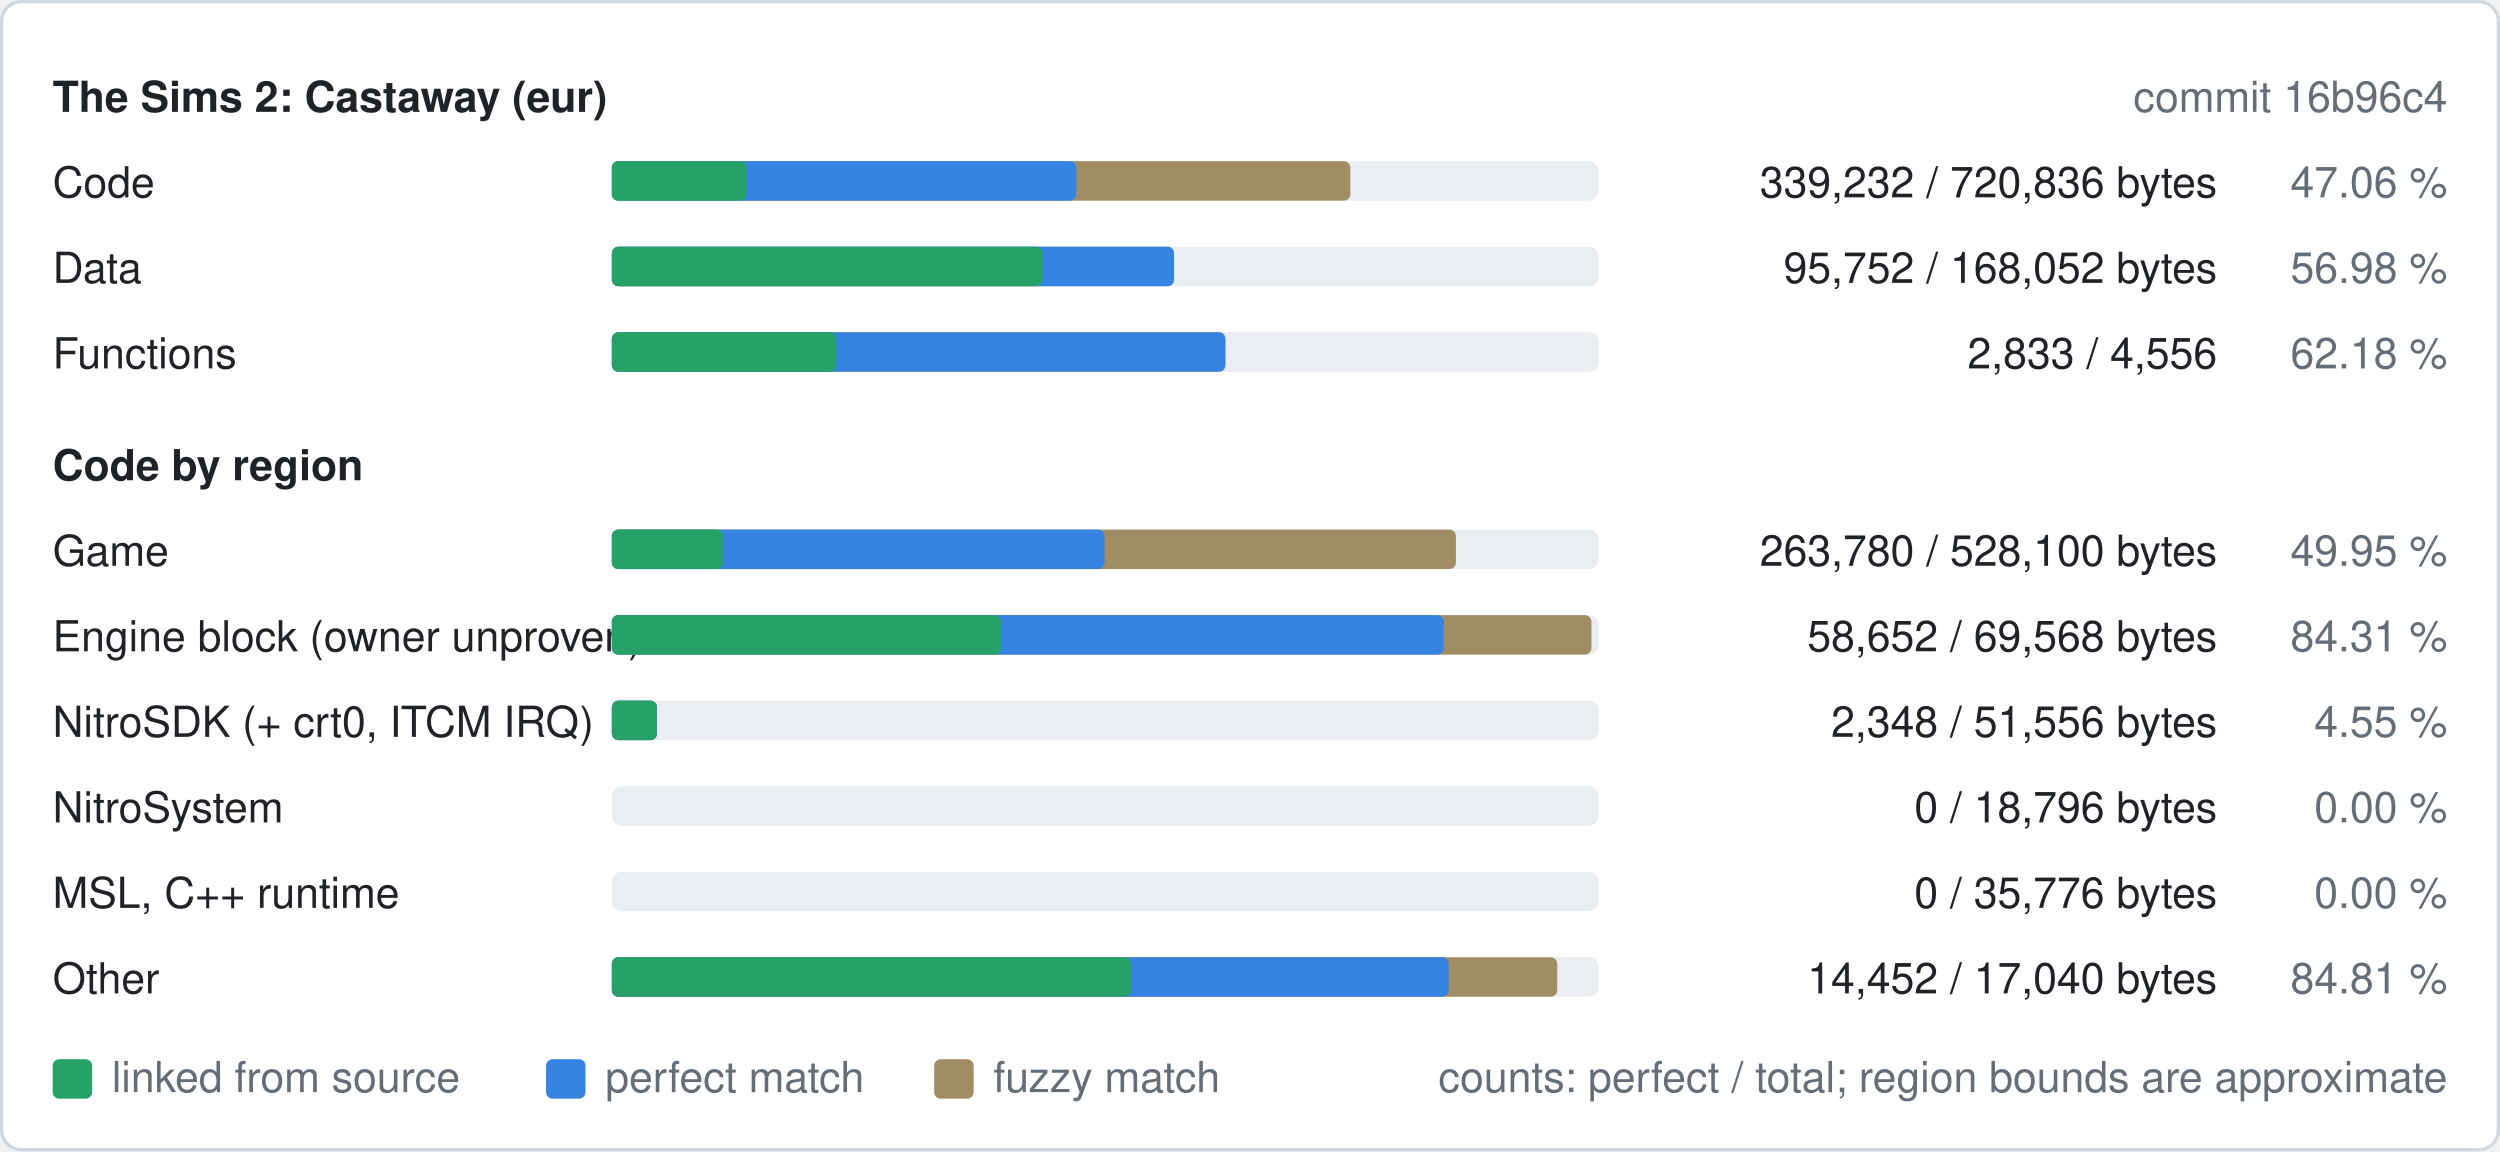
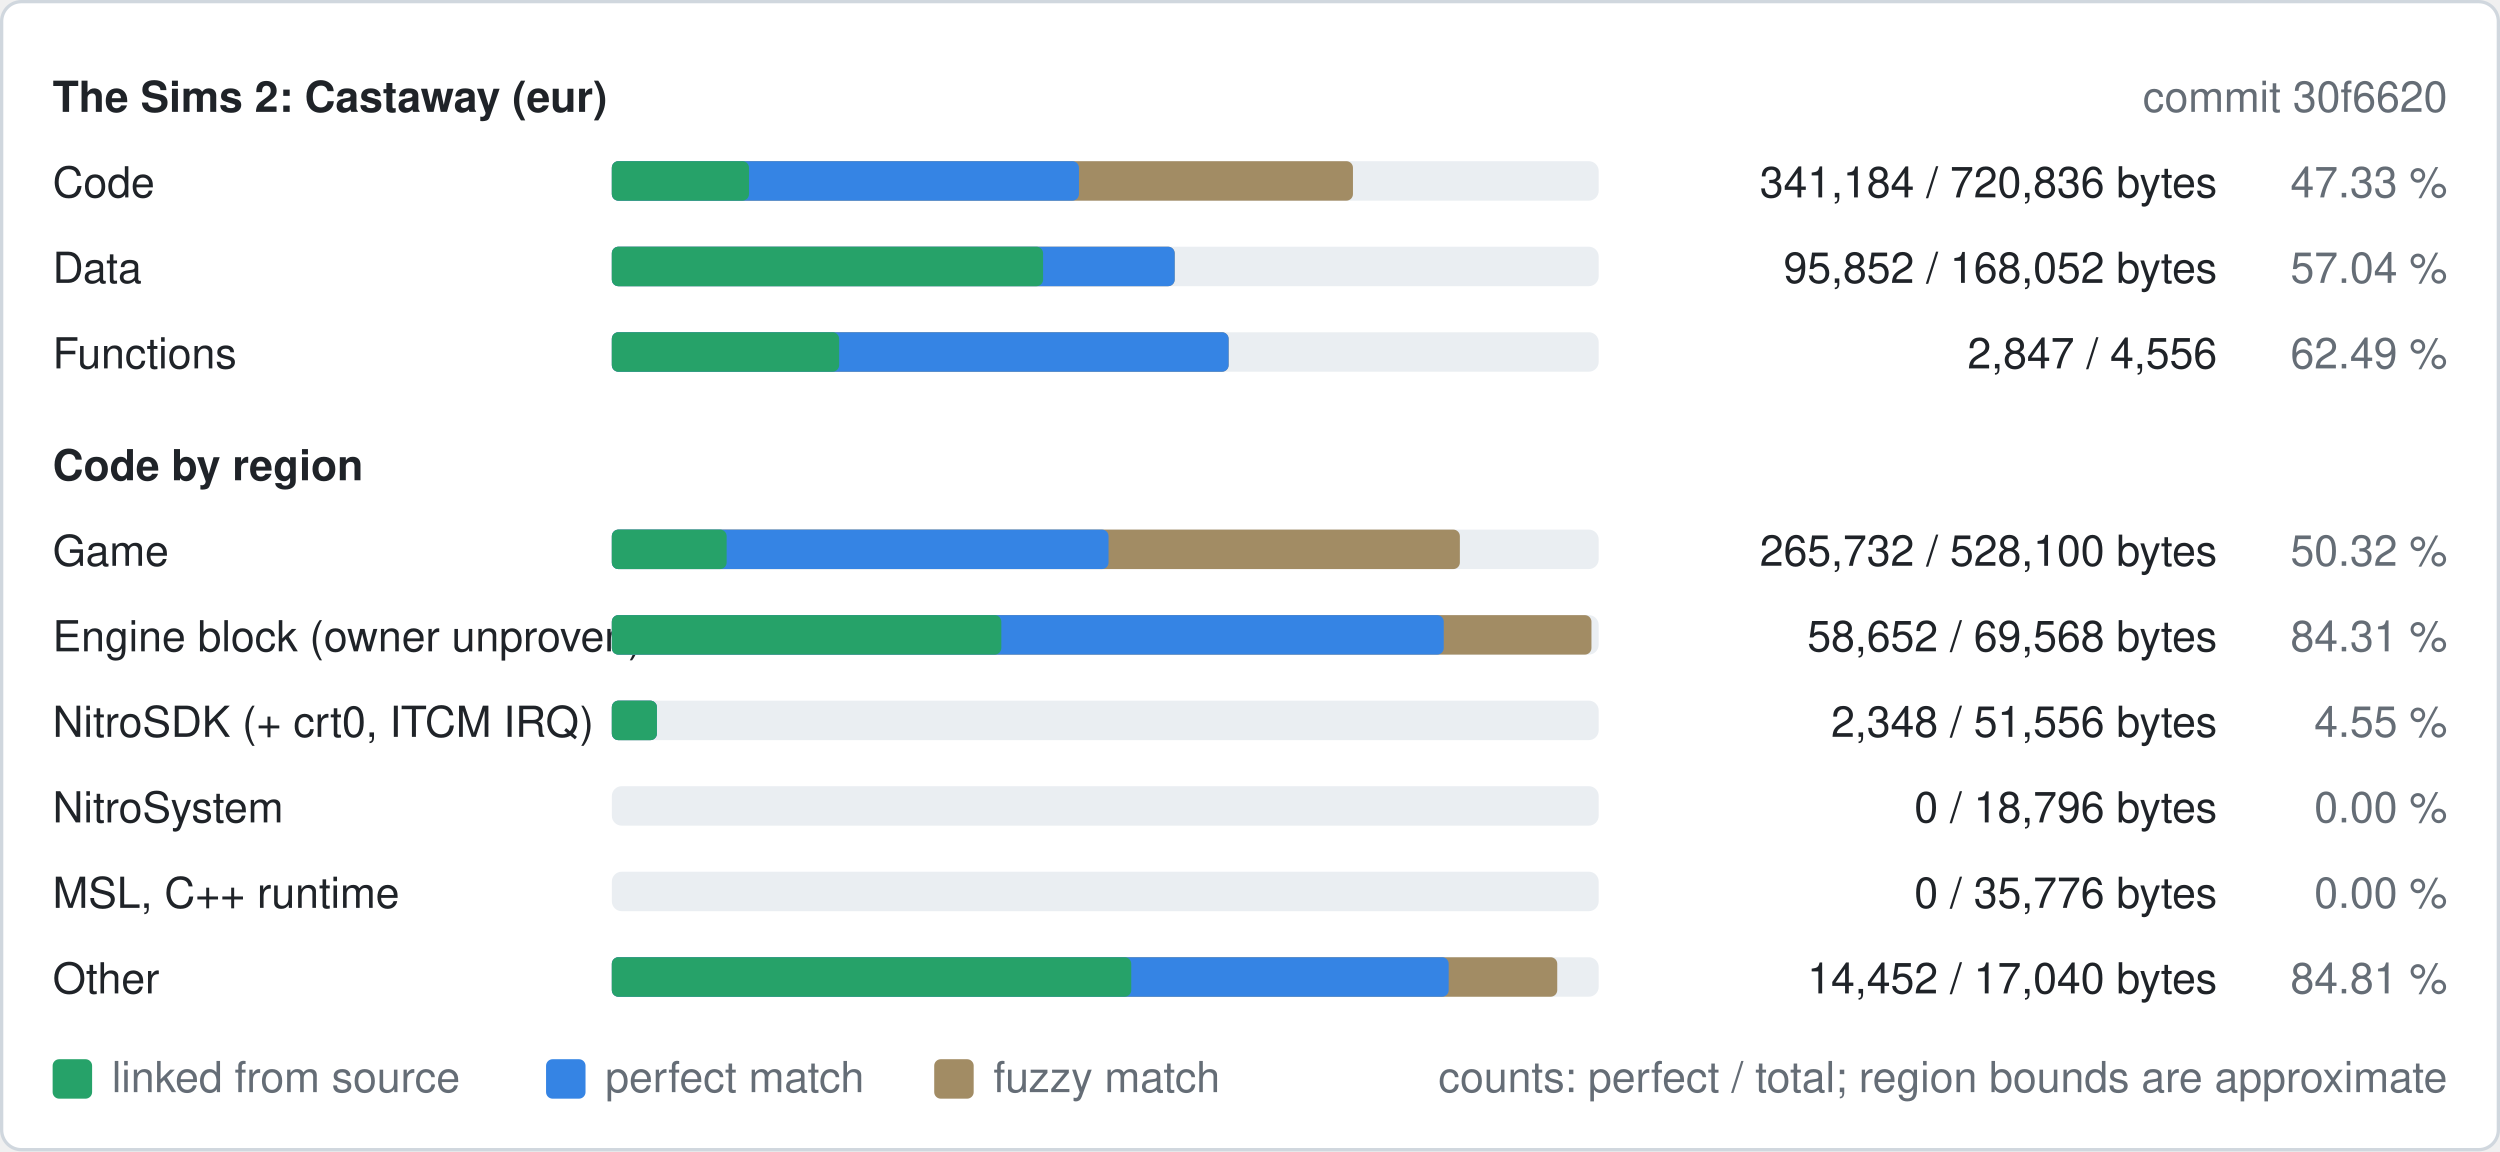
<svg xmlns="http://www.w3.org/2000/svg" width="760" height="350" viewBox="0 0 760 350" role="img" aria-label="Decompilation progress of eur">
  <style>
text{font-family:-apple-system,BlinkMacSystemFont,"Segoe UI",Helvetica,Arial,sans-serif;font-size:13px}
.b{font-weight:600}
.bg{fill:#ffffff;stroke:#d0d7de}.t{fill:#1f2328}.m{fill:#656d76}.track{fill:#eaeef2}.fuzzy{fill:#a28c64}.perfect{fill:#3584e4}.linked{fill:#26a269}
@media (prefers-color-scheme: dark){.bg{fill:#0d1117;stroke:#30363d}.t{fill:#e6edf3}.m{fill:#8d96a0}.track{fill:#21262d}.fuzzy{fill:#a28c64}.perfect{fill:#3584e4}.linked{fill:#2ec27e}}
</style>
  <rect class="bg" x="0.5" y="0.5" width="759" height="349" rx="6" />
  <text class="t b" x="16" y="34">The Sims 2: Castaway (eur)</text>
-   <text class="m" x="744" y="34" text-anchor="end">commit 16b96c4</text>
+   <text class="m" x="744" y="34" text-anchor="end">commit 30f6620</text>
  <text class="t" x="16" y="60">Code</text>
  <rect class="track" x="186" y="49" width="300" height="12" rx="3" />
-   <rect class="fuzzy" x="186" y="49" width="224.5" height="12" rx="2" />
-   <rect class="perfect" x="186" y="49" width="141.2" height="12" rx="2" />
-   <rect class="linked" x="186" y="49" width="40.9" height="12" rx="2" />
-   <text class="t" x="674" y="60" text-anchor="end">339,232 / 720,836 bytes</text>
-   <text class="m" x="744" y="60" text-anchor="end">47.06 %</text>
+   <rect class="fuzzy" x="186" y="49" width="225.3" height="12" rx="2" />
+   <rect class="perfect" x="186" y="49" width="142.0" height="12" rx="2" />
+   <rect class="linked" x="186" y="49" width="41.7" height="12" rx="2" />
+   <text class="t" x="674" y="60" text-anchor="end">341,184 / 720,836 bytes</text>
+   <text class="m" x="744" y="60" text-anchor="end">47.33 %</text>
  <text class="t" x="16" y="86">Data</text>
  <rect class="track" x="186" y="75" width="300" height="12" rx="3" />
-   <rect class="fuzzy" x="186" y="75" width="170.9" height="12" rx="2" />
-   <rect class="perfect" x="186" y="75" width="170.9" height="12" rx="2" />
-   <rect class="linked" x="186" y="75" width="130.9" height="12" rx="2" />
-   <text class="t" x="674" y="86" text-anchor="end">95,752 / 168,052 bytes</text>
-   <text class="m" x="744" y="86" text-anchor="end">56.98 %</text>
+   <rect class="fuzzy" x="186" y="75" width="171.1" height="12" rx="2" />
+   <rect class="perfect" x="186" y="75" width="171.1" height="12" rx="2" />
+   <rect class="linked" x="186" y="75" width="131.1" height="12" rx="2" />
+   <text class="t" x="674" y="86" text-anchor="end">95,852 / 168,052 bytes</text>
+   <text class="m" x="744" y="86" text-anchor="end">57.04 %</text>
  <text class="t" x="16" y="112">Functions</text>
  <rect class="track" x="186" y="101" width="300" height="12" rx="3" />
-   <rect class="fuzzy" x="186" y="101" width="186.5" height="12" rx="2" />
-   <rect class="perfect" x="186" y="101" width="186.5" height="12" rx="2" />
-   <rect class="linked" x="186" y="101" width="68.2" height="12" rx="2" />
-   <text class="t" x="674" y="112" text-anchor="end">2,833 / 4,556</text>
-   <text class="m" x="744" y="112" text-anchor="end">62.18 %</text>
+   <rect class="fuzzy" x="186" y="101" width="187.5" height="12" rx="2" />
+   <rect class="perfect" x="186" y="101" width="187.5" height="12" rx="2" />
+   <rect class="linked" x="186" y="101" width="69.1" height="12" rx="2" />
+   <text class="t" x="674" y="112" text-anchor="end">2,847 / 4,556</text>
+   <text class="m" x="744" y="112" text-anchor="end">62.49 %</text>
  <text class="t b" x="16" y="146">Code by region</text>
  <text class="t" x="16" y="172">Game</text>
  <rect class="track" x="186" y="161" width="300" height="12" rx="3" />
-   <rect class="fuzzy" x="186" y="161" width="256.6" height="12" rx="2" />
-   <rect class="perfect" x="186" y="161" width="149.8" height="12" rx="2" />
-   <rect class="linked" x="186" y="161" width="33.8" height="12" rx="2" />
-   <text class="t" x="674" y="172" text-anchor="end">263,780 / 528,100 bytes</text>
-   <text class="m" x="744" y="172" text-anchor="end">49.95 %</text>
+   <rect class="fuzzy" x="186" y="161" width="257.8" height="12" rx="2" />
+   <rect class="perfect" x="186" y="161" width="151.0" height="12" rx="2" />
+   <rect class="linked" x="186" y="161" width="34.9" height="12" rx="2" />
+   <text class="t" x="674" y="172" text-anchor="end">265,732 / 528,100 bytes</text>
+   <text class="m" x="744" y="172" text-anchor="end">50.32 %</text>
  <text class="t" x="16" y="198">Engine block (owner unproven)</text>
  <rect class="track" x="186" y="187" width="300" height="12" rx="3" />
  <rect class="fuzzy" x="186" y="187" width="297.8" height="12" rx="2" />
  <rect class="perfect" x="186" y="187" width="252.9" height="12" rx="2" />
  <rect class="linked" x="186" y="187" width="118.4" height="12" rx="2" />
  <text class="t" x="674" y="198" text-anchor="end">58,652 / 69,568 bytes</text>
  <text class="m" x="744" y="198" text-anchor="end">84.31 %</text>
  <text class="t" x="16" y="224">NitroSDK (+ crt0, ITCM IRQ)</text>
  <rect class="track" x="186" y="213" width="300" height="12" rx="3" />
  <rect class="fuzzy" x="186" y="213" width="13.7" height="12" rx="2" />
  <rect class="perfect" x="186" y="213" width="13.7" height="12" rx="2" />
  <rect class="linked" x="186" y="213" width="13.7" height="12" rx="2" />
  <text class="t" x="674" y="224" text-anchor="end">2,348 / 51,556 bytes</text>
  <text class="m" x="744" y="224" text-anchor="end">4.55 %</text>
  <text class="t" x="16" y="250">NitroSystem</text>
  <rect class="track" x="186" y="239" width="300" height="12" rx="3" />
  <text class="t" x="674" y="250" text-anchor="end">0 / 18,796 bytes</text>
  <text class="m" x="744" y="250" text-anchor="end">0.00 %</text>
  <text class="t" x="16" y="276">MSL, C++ runtime</text>
  <rect class="track" x="186" y="265" width="300" height="12" rx="3" />
  <text class="t" x="674" y="276" text-anchor="end">0 / 35,776 bytes</text>
  <text class="m" x="744" y="276" text-anchor="end">0.00 %</text>
  <text class="t" x="16" y="302">Other</text>
  <rect class="track" x="186" y="291" width="300" height="12" rx="3" />
  <rect class="fuzzy" x="186" y="291" width="287.4" height="12" rx="2" />
  <rect class="perfect" x="186" y="291" width="254.4" height="12" rx="2" />
  <rect class="linked" x="186" y="291" width="157.9" height="12" rx="2" />
  <text class="t" x="674" y="302" text-anchor="end">14,452 / 17,040 bytes</text>
  <text class="m" x="744" y="302" text-anchor="end">84.81 %</text>
  <rect class="linked" x="16" y="322" width="12" height="12" rx="2" />
  <text class="m" x="34" y="332">linked from source</text>
  <rect class="perfect" x="166" y="322" width="12" height="12" rx="2" />
  <text class="m" x="184" y="332">perfect match</text>
  <rect class="fuzzy" x="284" y="322" width="12" height="12" rx="2" />
  <text class="m" x="302" y="332">fuzzy match</text>
  <text class="m" x="744" y="332" text-anchor="end">counts: perfect / total; region bounds are approximate</text>
</svg>
